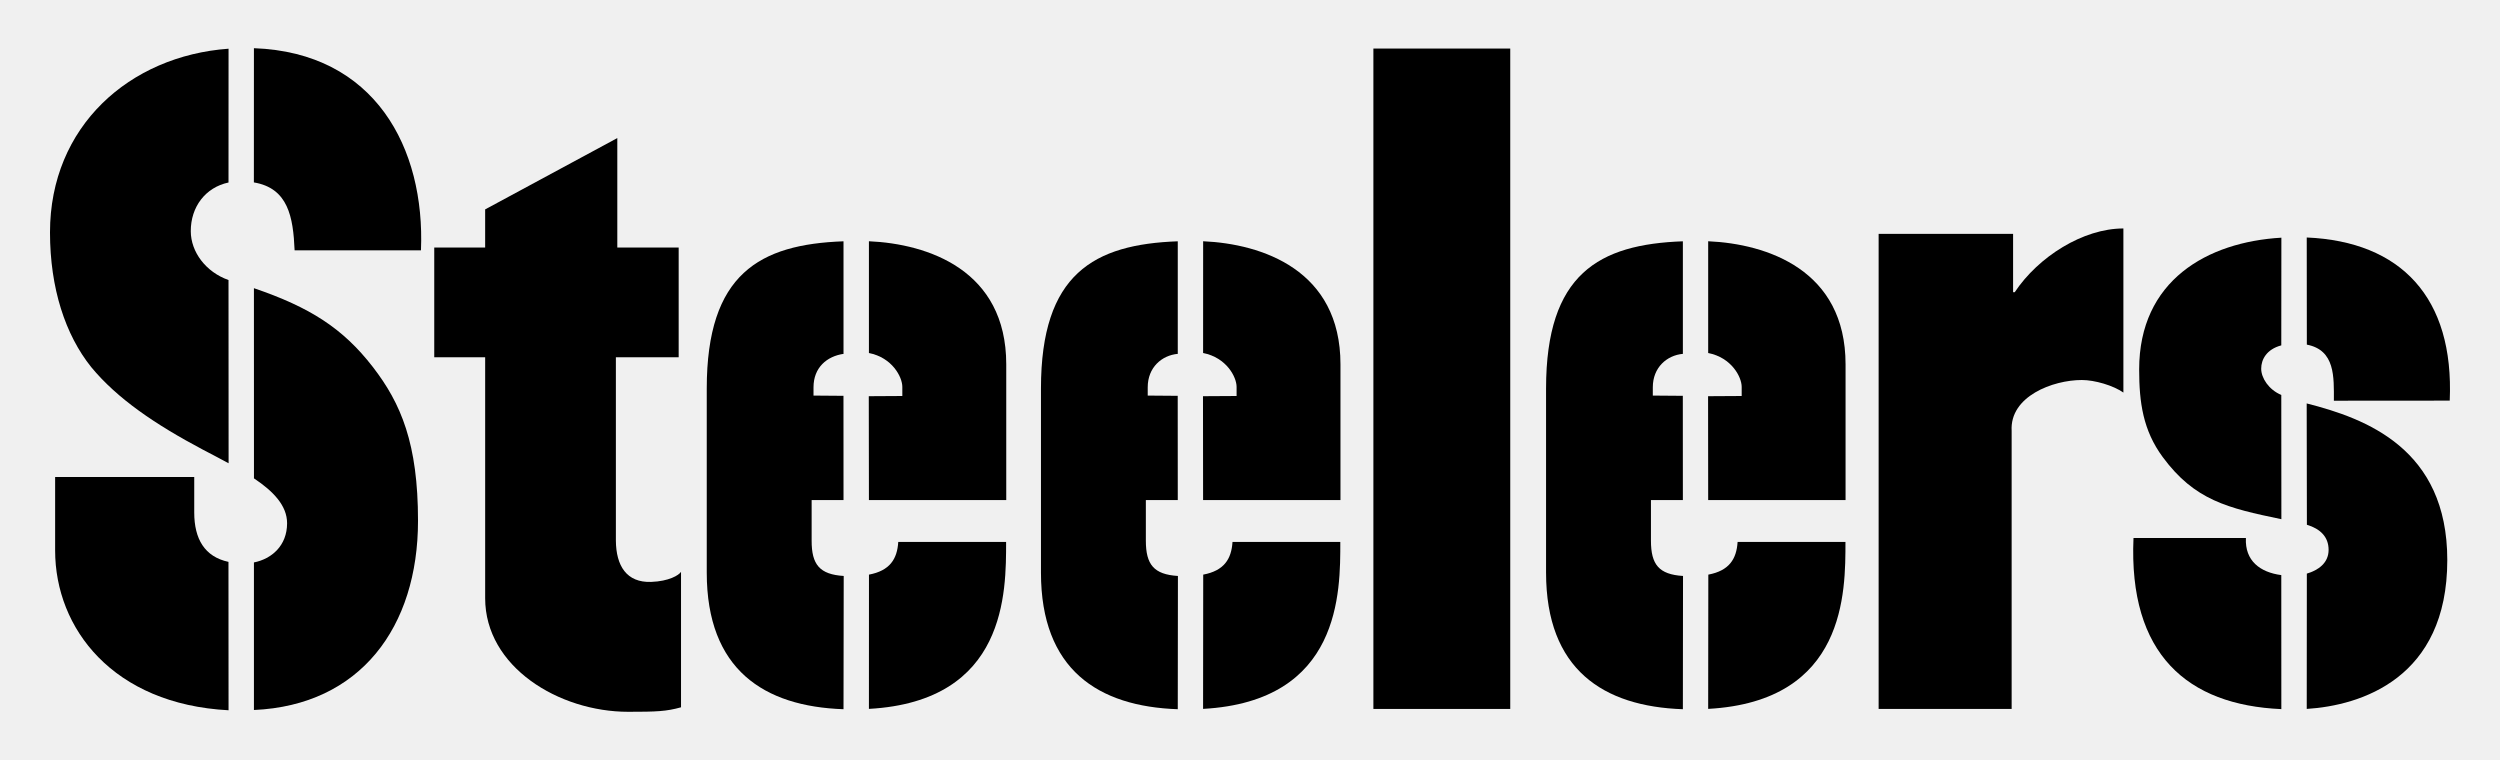
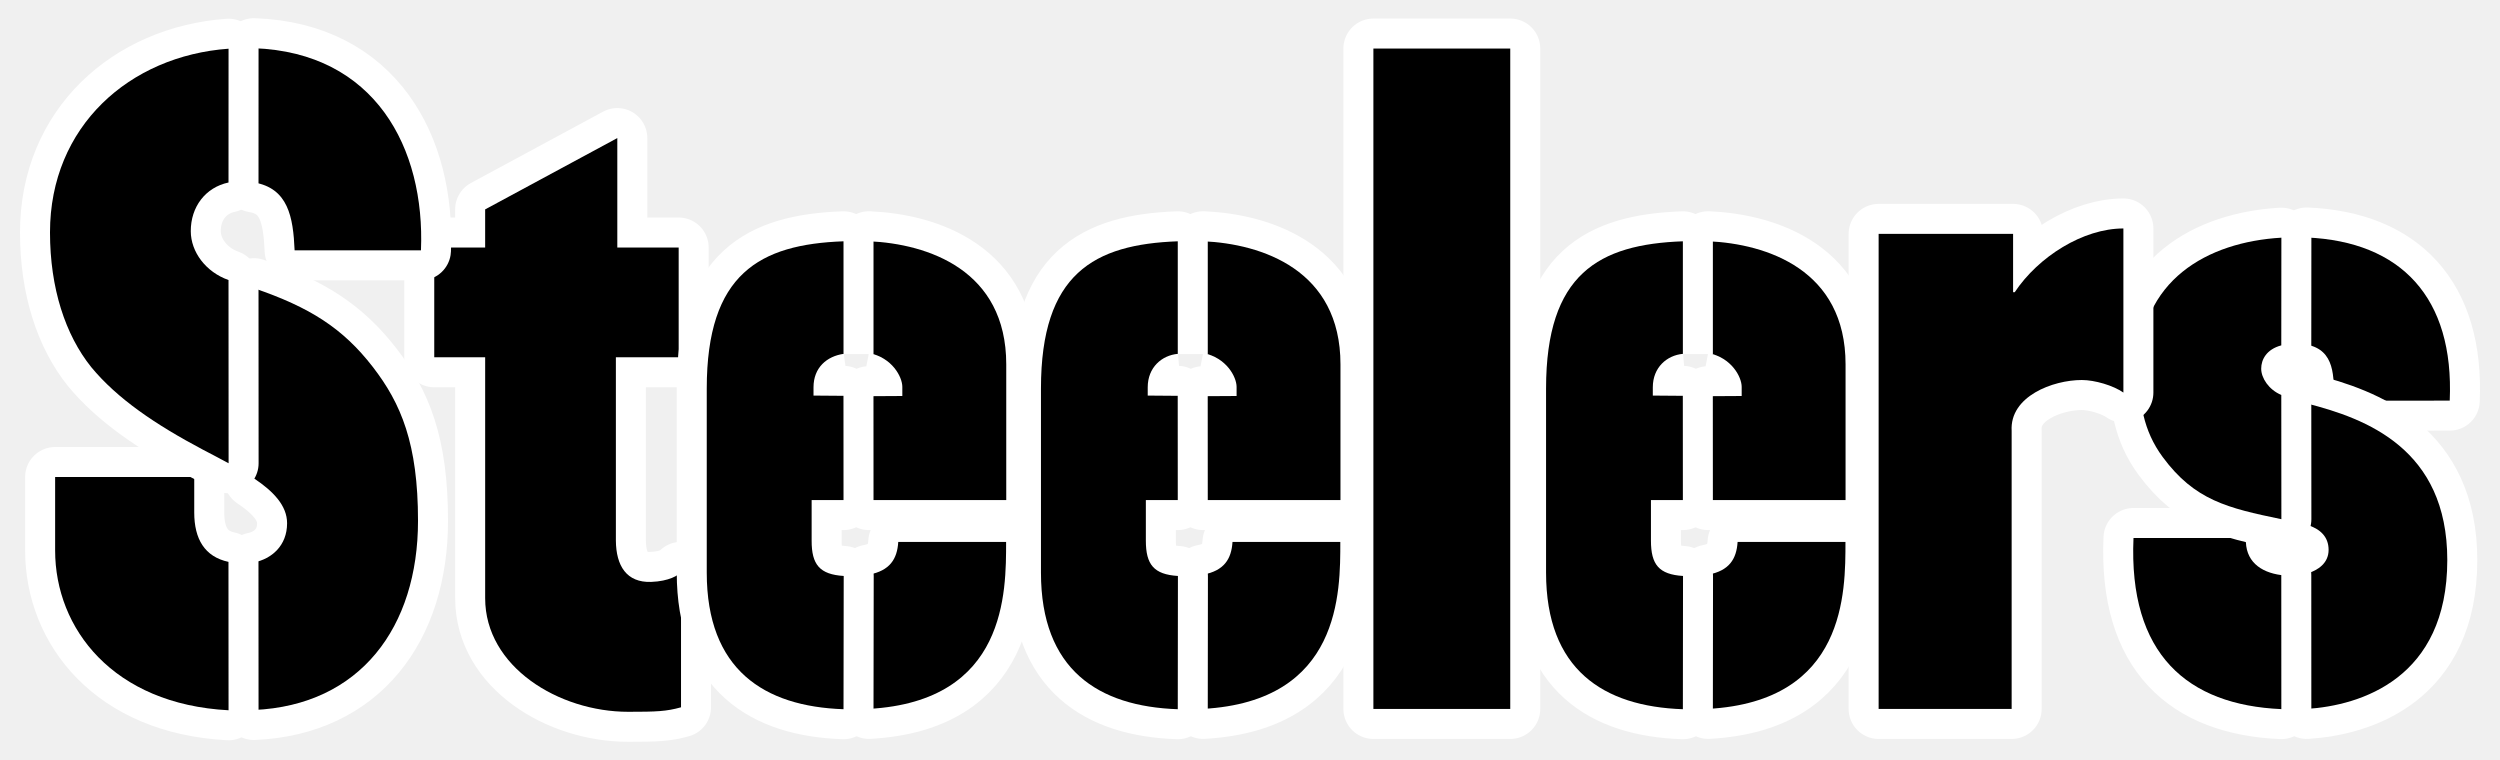
<svg xmlns="http://www.w3.org/2000/svg" version="1.1" id="Layer_1" x="0px" y="0px" width="250px" height="76px" viewBox="0 0 250 76" style="enable-background:new 0 0 250 76;" xml:space="preserve">
+   <style>
+     path, rect{
+         stroke:#fff;
+         stroke-width: 6;
+         paint-order:stroke fill;
+         stroke-linejoin:round;
+     }
+ 	</style>
  <g>
    <path d="M230.674,23.749c9.396,0.4,14.755,5.978,14.299,16.313l-11.586,0.009c0.005-2.358,0.145-5.057-2.703-5.608L230.674,23.749z   " />
    <path d="M230.684,57.361c1.136-0.331,2.176-1.06,2.176-2.373c0-1.309-0.839-2.109-2.171-2.512l-0.02-12.133   c5.92,1.506,14.06,4.516,14.06,15.661c0,11.85-8.647,14.543-14.055,14.889L230.684,57.361z" />
    <path d="M228.134,70.912c-9.386-0.412-15.297-5.474-14.784-17.112h11.241c-0.115,2.281,1.419,3.432,3.538,3.71L228.134,70.912z" />
    <path d="M228.138,51.92c-5.383-1.116-8.666-1.884-11.868-6.217c-1.966-2.675-2.354-5.45-2.354-8.758   c0-8.887,6.797-12.746,14.222-13.177l-0.009,10.769c-1.472,0.393-2.009,1.412-2.009,2.332c0,0.93,0.753,2.1,2.009,2.626   L228.138,51.92z" />
    <path d="M43.425,35.728V24.753h5.09V20.94l13.216-7.133v10.946h6.136v10.975h-6.279v18.331c0.019,2.525,1.069,4.218,3.528,4.132   c1.769-0.063,2.771-0.666,2.986-1.007V70.73c-1.476,0.412-2.454,0.45-5.277,0.45c-6.946,0-14.309-4.496-14.309-11.36V35.728H43.425   z" />
    <rect x="137.339" y="4.855" width="13.686" height="66.039" />
    <path d="M201.309,23.389v5.832h0.163c2.373-3.564,6.846-6.375,10.867-6.375v16.411c-1.007-0.709-2.862-1.256-4.156-1.256   c-2.896,0-7.224,1.63-7.018,5.091v27.803h-13.302V23.389H201.309z" />
    <path d="M25.392,4.819c12.108,0.434,17.127,9.98,16.705,20.214H29.461c-0.144-3.327-0.637-6.215-4.074-6.792L25.392,4.819z" />
    <path d="M25.392,56.244c1.764-0.35,3.317-1.668,3.317-3.921c0-1.765-1.38-3.197-3.313-4.487l-0.004-19.018   c5.584,1.906,8.882,3.991,11.888,7.874c2.828,3.657,4.521,7.675,4.521,15.387c0,10.623-5.771,18.45-16.408,18.921V56.244z" />
    <path d="M22.855,71.027C11.303,70.419,5.513,62.854,5.513,55.046v-7.344h13.911v3.552c0,2.627,1.031,4.42,3.423,4.933   L22.855,71.027z" />
    <path d="M22.86,46.326c-0.848-0.46-1.74-0.925-2.603-1.376c-4.707-2.497-8.522-5.071-11.135-8.24C6.539,33.487,5,28.837,5,23.241   C5,12.635,12.947,5.591,22.855,4.87L22.851,18.25c-2.306,0.489-3.782,2.44-3.773,4.873c0.005,2.078,1.51,4.084,3.773,4.88   L22.86,46.326z" />
    <path d="M86.892,70.889c13.811-0.763,13.714-11.726,13.719-16.696H89.826c-0.105,1.721-0.848,2.876-2.929,3.27L86.892,70.889z" />
    <path d="M86.892,35.301c2.33,0.456,3.341,2.401,3.341,3.384v0.915l-3.355,0.02l0.014,10.388h13.733V36.433   c0-9.441-7.842-12.046-13.733-12.308v11.181" />
    <path d="M84.375,35.383c-1.673,0.235-3.024,1.361-3.024,3.346v0.829l2.996,0.024l0.005,10.426h-3.188v4.06   c-0.005,2.397,0.8,3.375,3.207,3.528l-0.02,13.326c-7.952-0.273-13.676-3.959-13.676-13.661V38.853   c0-11.483,5.292-14.418,13.676-14.723v11.277" />
    <path d="M120.308,70.889c13.82-0.763,13.723-11.726,13.723-16.696h-10.78c-0.11,1.721-0.848,2.876-2.929,3.27L120.308,70.889z" />
    <path d="M120.313,35.301c2.334,0.456,3.346,2.401,3.346,3.384v0.915l-3.36,0.02l0.01,10.388h13.738V36.433   c0-9.441-7.842-12.046-13.733-12.308l-0.004,11.181" />
    <path d="M117.796,35.383c-1.62,0.144-3.024,1.361-3.024,3.346v0.829l3,0.024l0.005,10.426h-3.192v4.06   c0,2.397,0.8,3.375,3.207,3.528l-0.015,13.326c-7.957-0.273-13.681-3.959-13.681-13.661V38.853   c0-11.483,5.297-14.418,13.681-14.723v11.277" />
    <path d="M170.817,70.889c13.819-0.763,13.724-11.726,13.729-16.696h-10.785c-0.11,1.721-0.849,2.876-2.929,3.27L170.817,70.889z" />
    <path d="M170.817,35.301c2.339,0.456,3.351,2.401,3.351,3.384v0.915l-3.36,0.02l0.01,10.388h13.738V36.433   c0-9.441-7.843-12.046-13.738-12.308v11.181" />
    <path d="M168.306,35.383c-1.62,0.144-3.025,1.361-3.025,3.346v0.829l3.001,0.024l0.005,10.426h-3.192v4.06   c0,2.397,0.801,3.375,3.207,3.528l-0.015,13.326c-7.952-0.273-13.681-3.959-13.681-13.661V38.853   c0-11.483,5.297-14.418,13.681-14.723v11.277" />
  </g>
</svg>
